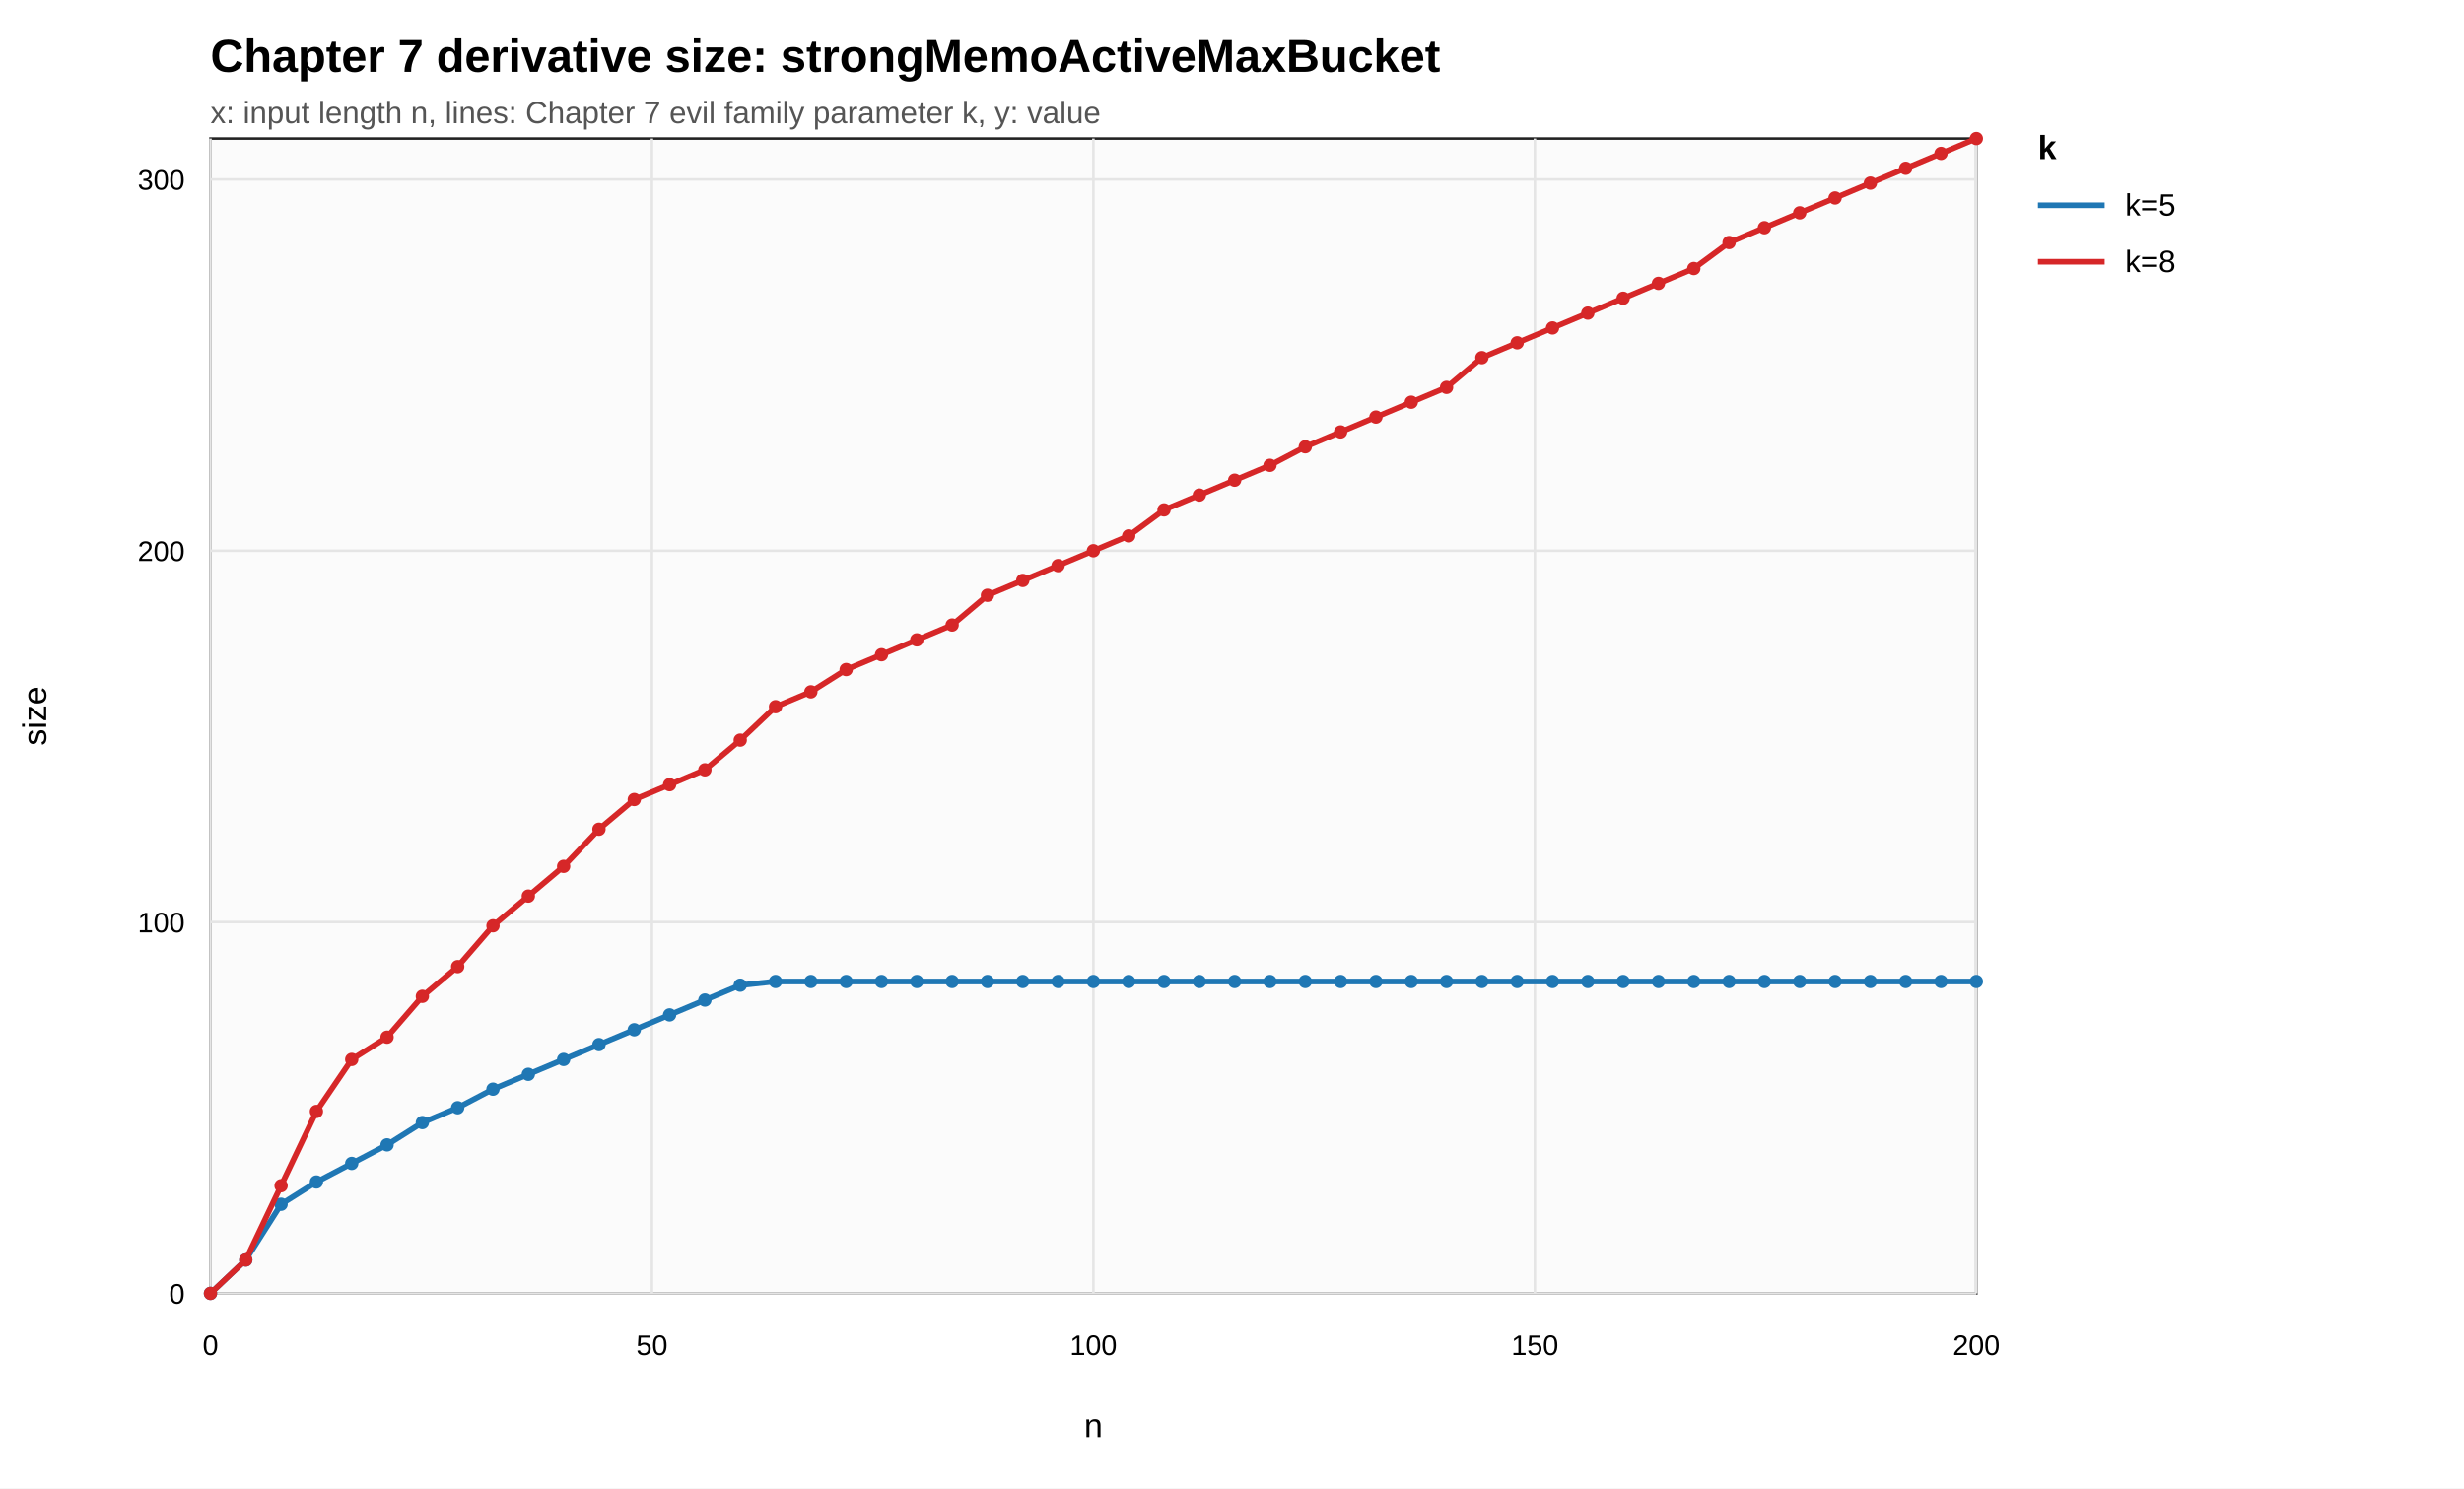
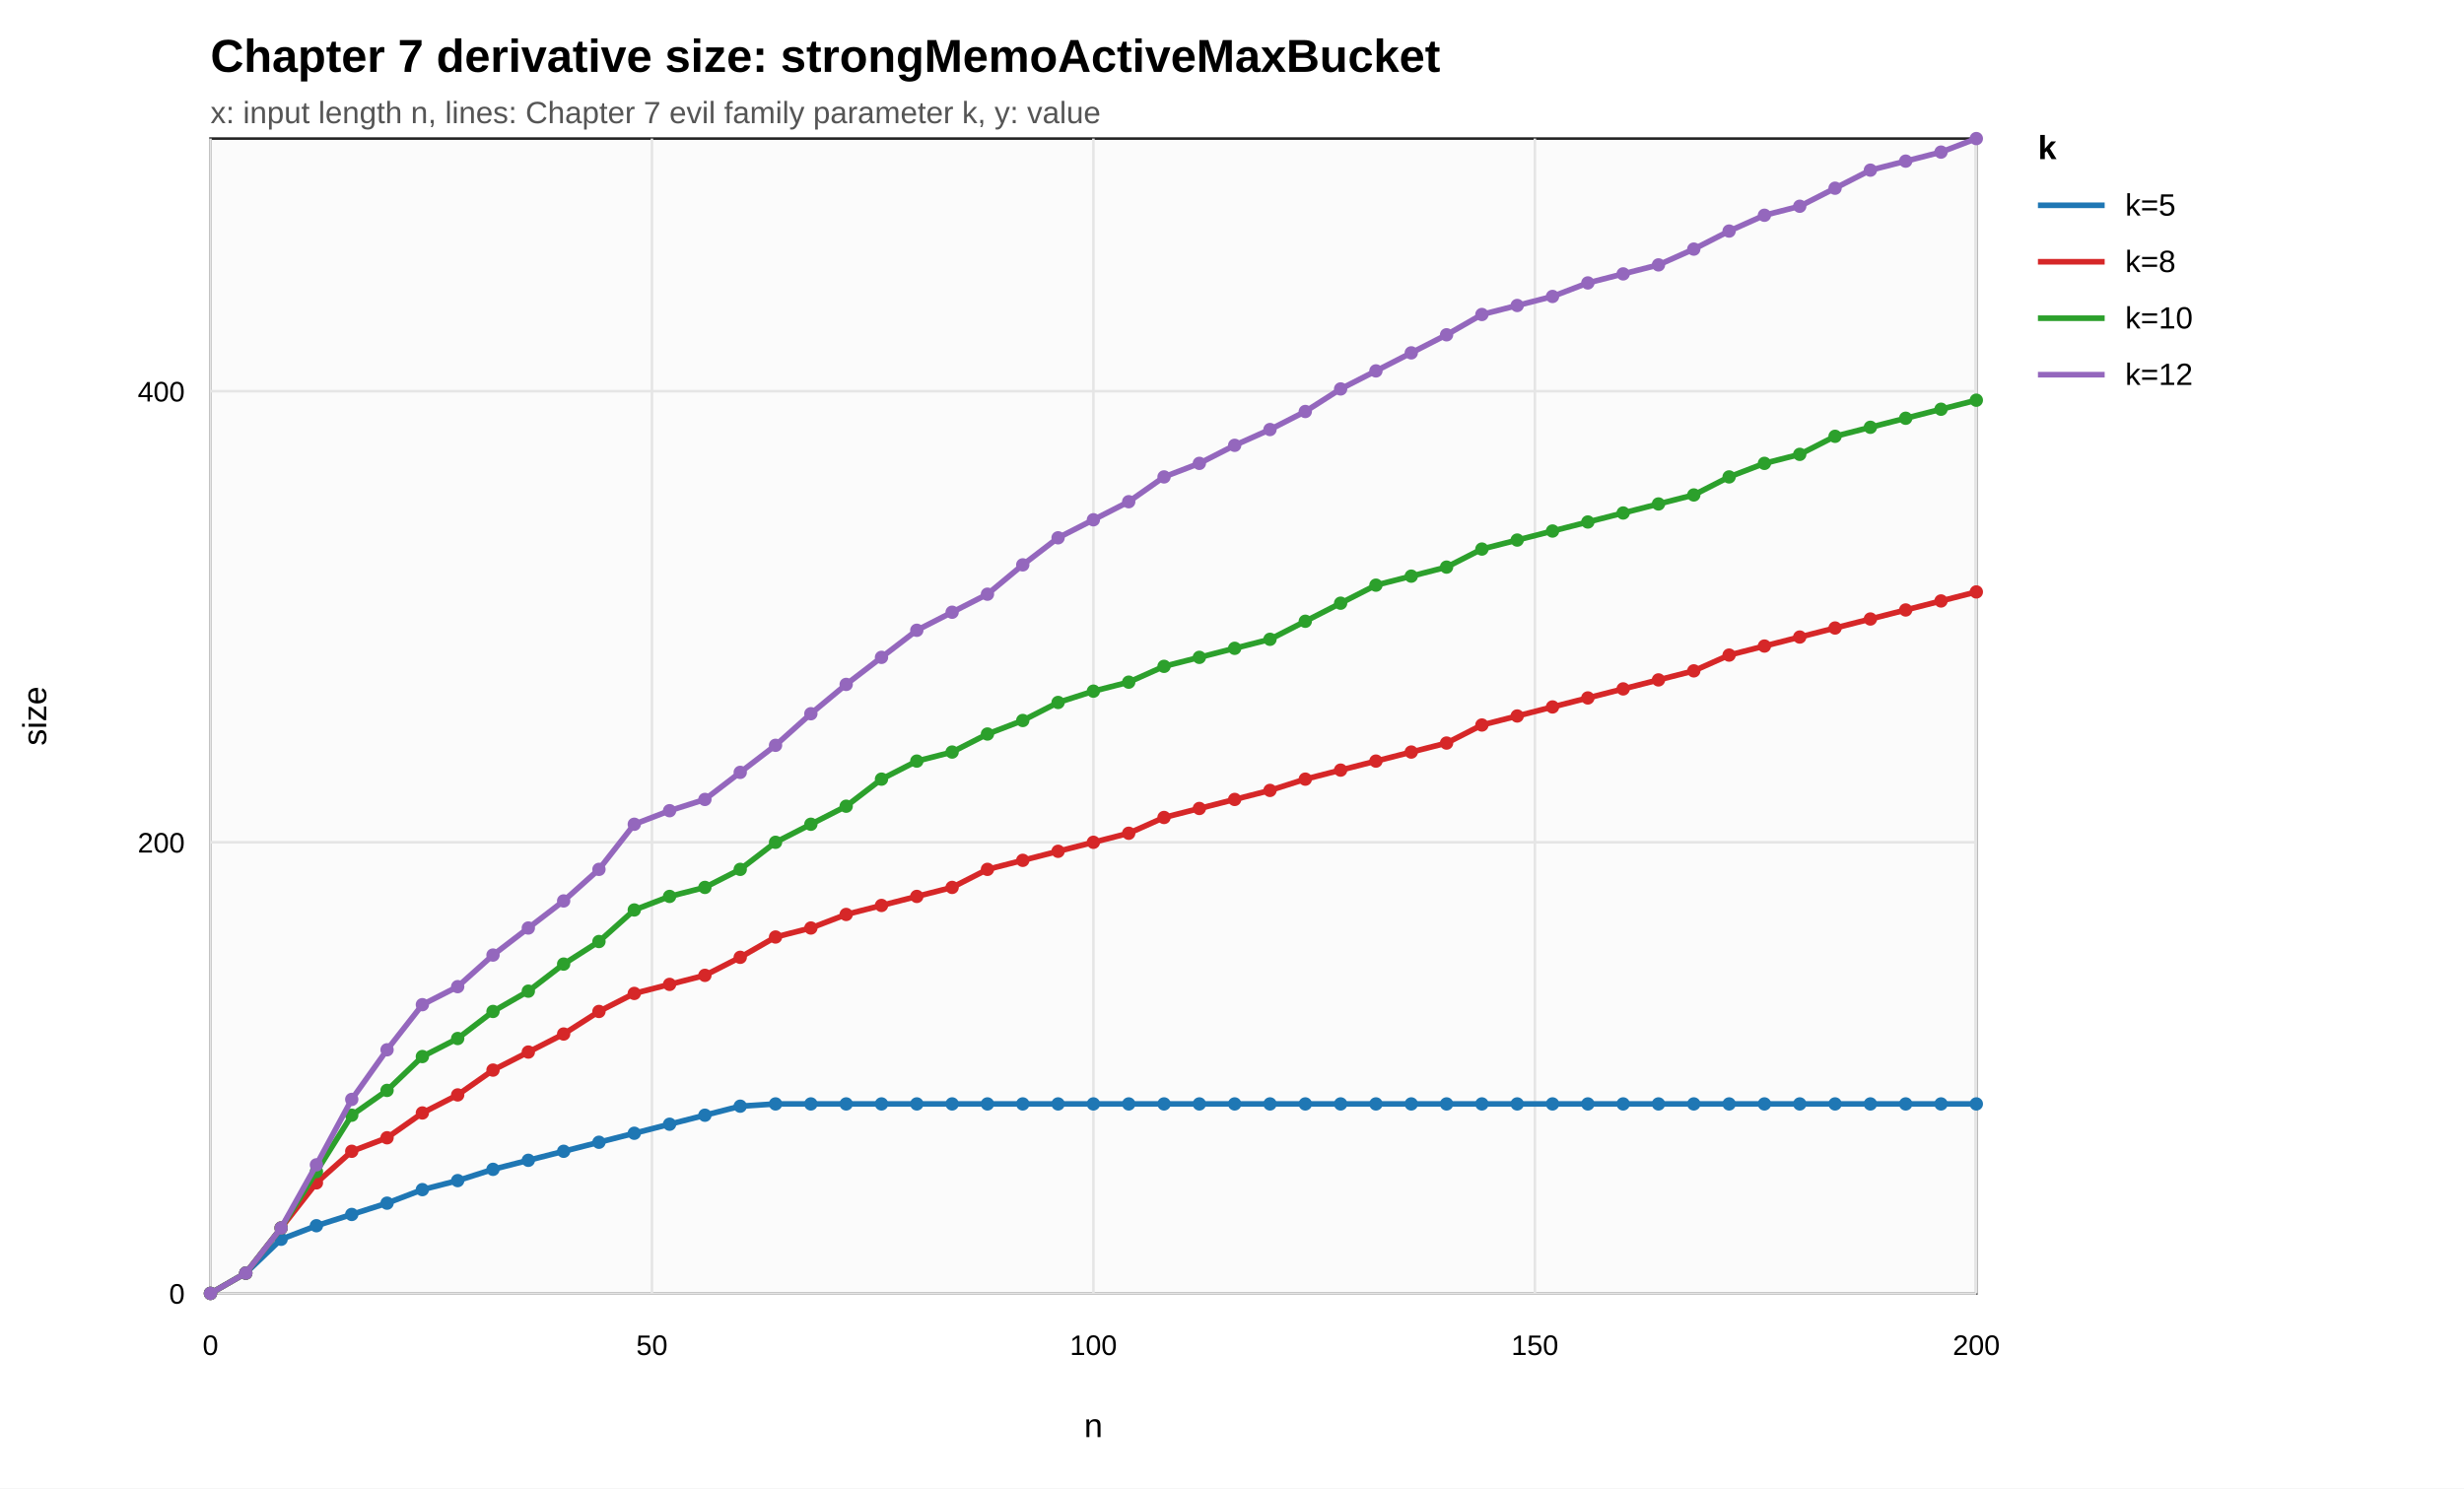
<svg xmlns="http://www.w3.org/2000/svg" width="960" height="580" viewBox="0 0 960 580">
  <rect width="100%" height="100%" fill="#ffffff" />
  <text x="82" y="28" font-family="Arial, sans-serif" font-size="18" font-weight="700">Chapter 7 derivative size: strongMemoActiveMaxBucket</text>
  <text x="82" y="48" font-family="Arial, sans-serif" font-size="12" fill="#555">x: input length n, lines: Chapter 7 evil family parameter k, y: value</text>
  <rect x="82" y="54" width="688" height="450" fill="#fbfbfb" stroke="#222" stroke-width="1" />
  <line x1="82.00" y1="54" x2="82.00" y2="504" stroke="#e5e5e5" stroke-width="1" />
  <text x="82.00" y="528" text-anchor="middle" font-family="Arial, sans-serif" font-size="11">0</text>
  <line x1="254.00" y1="54" x2="254.00" y2="504" stroke="#e5e5e5" stroke-width="1" />
  <text x="254.00" y="528" text-anchor="middle" font-family="Arial, sans-serif" font-size="11">50</text>
  <line x1="426.00" y1="54" x2="426.00" y2="504" stroke="#e5e5e5" stroke-width="1" />
  <text x="426.00" y="528" text-anchor="middle" font-family="Arial, sans-serif" font-size="11">100</text>
  <line x1="598.00" y1="54" x2="598.00" y2="504" stroke="#e5e5e5" stroke-width="1" />
  <text x="598.00" y="528" text-anchor="middle" font-family="Arial, sans-serif" font-size="11">150</text>
  <line x1="770.00" y1="54" x2="770.00" y2="504" stroke="#e5e5e5" stroke-width="1" />
  <text x="770.00" y="528" text-anchor="middle" font-family="Arial, sans-serif" font-size="11">200</text>
  <line x1="82" y1="504.00" x2="770" y2="504.00" stroke="#e5e5e5" stroke-width="1" />
  <text x="72" y="508.00" text-anchor="end" font-family="Arial, sans-serif" font-size="11">0</text>
-   <line x1="82" y1="359.31" x2="770" y2="359.31" stroke="#e5e5e5" stroke-width="1" />
-   <text x="72" y="363.31" text-anchor="end" font-family="Arial, sans-serif" font-size="11">100</text>
-   <line x1="82" y1="214.61" x2="770" y2="214.61" stroke="#e5e5e5" stroke-width="1" />
-   <text x="72" y="218.61" text-anchor="end" font-family="Arial, sans-serif" font-size="11">200</text>
-   <line x1="82" y1="69.92" x2="770" y2="69.92" stroke="#e5e5e5" stroke-width="1" />
-   <text x="72" y="73.92" text-anchor="end" font-family="Arial, sans-serif" font-size="11">300</text>
+   <line x1="82" y1="328.22" x2="770" y2="328.22" stroke="#e5e5e5" stroke-width="1" />
+   <text x="72" y="332.22" text-anchor="end" font-family="Arial, sans-serif" font-size="11">200</text>
+   <line x1="82" y1="152.44" x2="770" y2="152.44" stroke="#e5e5e5" stroke-width="1" />
+   <text x="72" y="156.44" text-anchor="end" font-family="Arial, sans-serif" font-size="11">400</text>
+   <line x1="82" y1="-23.34" x2="770" y2="-23.34" stroke="#e5e5e5" stroke-width="1" />
+   <text x="72" y="-19.34" text-anchor="end" font-family="Arial, sans-serif" font-size="11">600</text>
  <text x="426.00" y="560" text-anchor="middle" font-family="Arial, sans-serif" font-size="13">n</text>
  <text x="18" y="279.00" transform="rotate(-90 18,279.00)" text-anchor="middle" font-family="Arial, sans-serif" font-size="13">size</text>
-   <path d="M82.00,504.00 L95.76,490.98 L109.52,469.27 L123.28,460.59 L137.04,453.36 L150.80,446.12 L164.56,437.44 L178.32,431.65 L192.08,424.42 L205.84,418.63 L219.60,412.84 L233.36,407.05 L247.12,401.27 L260.88,395.48 L274.64,389.69 L288.40,383.90 L302.16,382.46 L315.92,382.46 L329.68,382.46 L343.44,382.46 L357.20,382.46 L370.96,382.46 L384.72,382.46 L398.48,382.46 L412.24,382.46 L426.00,382.46 L439.76,382.46 L453.52,382.46 L467.28,382.46 L481.04,382.46 L494.80,382.46 L508.56,382.46 L522.32,382.46 L536.08,382.46 L549.84,382.46 L563.60,382.46 L577.36,382.46 L591.12,382.46 L604.88,382.46 L618.64,382.46 L632.40,382.46 L646.16,382.46 L659.92,382.46 L673.68,382.46 L687.44,382.46 L701.20,382.46 L714.96,382.46 L728.72,382.46 L742.48,382.46 L756.24,382.46 L770.00,382.46" fill="none" stroke="#1f77b4" stroke-width="2.2" />
+   <path d="M82.00,504.00 L95.76,496.09 L109.52,482.91 L123.28,477.63 L137.04,473.24 L150.80,468.84 L164.56,463.57 L178.32,460.05 L192.08,455.66 L205.84,452.14 L219.60,448.63 L233.36,445.11 L247.12,441.60 L260.88,438.08 L274.64,434.57 L288.40,431.05 L302.16,430.17 L315.92,430.17 L329.68,430.17 L343.44,430.17 L357.20,430.17 L370.96,430.17 L384.72,430.17 L398.48,430.17 L412.24,430.17 L426.00,430.17 L439.76,430.17 L453.52,430.17 L467.28,430.17 L481.04,430.17 L494.80,430.17 L508.56,430.17 L522.32,430.17 L536.08,430.17 L549.84,430.17 L563.60,430.17 L577.36,430.17 L591.12,430.17 L604.88,430.17 L618.64,430.17 L632.40,430.17 L646.16,430.17 L659.92,430.17 L673.68,430.17 L687.44,430.17 L701.20,430.17 L714.96,430.17 L728.72,430.17 L742.48,430.17 L756.24,430.17 L770.00,430.17" fill="none" stroke="#1f77b4" stroke-width="2.2" />
  <circle cx="82.00" cy="504.00" r="2.6" fill="#1f77b4" />
-   <circle cx="95.76" cy="490.98" r="2.6" fill="#1f77b4" />
-   <circle cx="109.52" cy="469.27" r="2.6" fill="#1f77b4" />
-   <circle cx="123.28" cy="460.59" r="2.6" fill="#1f77b4" />
-   <circle cx="137.04" cy="453.36" r="2.6" fill="#1f77b4" />
-   <circle cx="150.80" cy="446.12" r="2.6" fill="#1f77b4" />
-   <circle cx="164.56" cy="437.44" r="2.6" fill="#1f77b4" />
-   <circle cx="178.32" cy="431.65" r="2.6" fill="#1f77b4" />
-   <circle cx="192.08" cy="424.42" r="2.6" fill="#1f77b4" />
-   <circle cx="205.84" cy="418.63" r="2.6" fill="#1f77b4" />
-   <circle cx="219.60" cy="412.84" r="2.6" fill="#1f77b4" />
-   <circle cx="233.36" cy="407.05" r="2.6" fill="#1f77b4" />
-   <circle cx="247.12" cy="401.27" r="2.6" fill="#1f77b4" />
-   <circle cx="260.88" cy="395.48" r="2.6" fill="#1f77b4" />
-   <circle cx="274.64" cy="389.69" r="2.6" fill="#1f77b4" />
-   <circle cx="288.40" cy="383.90" r="2.6" fill="#1f77b4" />
-   <circle cx="302.16" cy="382.46" r="2.6" fill="#1f77b4" />
-   <circle cx="315.92" cy="382.46" r="2.6" fill="#1f77b4" />
-   <circle cx="329.68" cy="382.46" r="2.6" fill="#1f77b4" />
-   <circle cx="343.44" cy="382.46" r="2.6" fill="#1f77b4" />
-   <circle cx="357.20" cy="382.46" r="2.6" fill="#1f77b4" />
-   <circle cx="370.96" cy="382.46" r="2.6" fill="#1f77b4" />
-   <circle cx="384.72" cy="382.46" r="2.6" fill="#1f77b4" />
-   <circle cx="398.48" cy="382.46" r="2.6" fill="#1f77b4" />
-   <circle cx="412.24" cy="382.46" r="2.6" fill="#1f77b4" />
-   <circle cx="426.00" cy="382.46" r="2.6" fill="#1f77b4" />
-   <circle cx="439.76" cy="382.46" r="2.6" fill="#1f77b4" />
-   <circle cx="453.52" cy="382.46" r="2.6" fill="#1f77b4" />
-   <circle cx="467.28" cy="382.46" r="2.6" fill="#1f77b4" />
-   <circle cx="481.04" cy="382.46" r="2.6" fill="#1f77b4" />
-   <circle cx="494.80" cy="382.46" r="2.6" fill="#1f77b4" />
-   <circle cx="508.56" cy="382.46" r="2.6" fill="#1f77b4" />
-   <circle cx="522.32" cy="382.46" r="2.6" fill="#1f77b4" />
-   <circle cx="536.08" cy="382.46" r="2.6" fill="#1f77b4" />
-   <circle cx="549.84" cy="382.46" r="2.6" fill="#1f77b4" />
-   <circle cx="563.60" cy="382.46" r="2.6" fill="#1f77b4" />
-   <circle cx="577.36" cy="382.46" r="2.6" fill="#1f77b4" />
-   <circle cx="591.12" cy="382.46" r="2.6" fill="#1f77b4" />
-   <circle cx="604.88" cy="382.46" r="2.6" fill="#1f77b4" />
-   <circle cx="618.64" cy="382.46" r="2.6" fill="#1f77b4" />
-   <circle cx="632.40" cy="382.46" r="2.6" fill="#1f77b4" />
-   <circle cx="646.16" cy="382.46" r="2.6" fill="#1f77b4" />
-   <circle cx="659.92" cy="382.46" r="2.6" fill="#1f77b4" />
-   <circle cx="673.68" cy="382.46" r="2.6" fill="#1f77b4" />
-   <circle cx="687.44" cy="382.46" r="2.6" fill="#1f77b4" />
-   <circle cx="701.20" cy="382.46" r="2.6" fill="#1f77b4" />
-   <circle cx="714.96" cy="382.46" r="2.6" fill="#1f77b4" />
-   <circle cx="728.72" cy="382.46" r="2.6" fill="#1f77b4" />
-   <circle cx="742.48" cy="382.46" r="2.6" fill="#1f77b4" />
-   <circle cx="756.24" cy="382.46" r="2.6" fill="#1f77b4" />
-   <circle cx="770.00" cy="382.46" r="2.6" fill="#1f77b4" />
-   <path d="M82.00,504.00 L95.76,490.98 L109.52,462.04 L123.28,433.10 L137.04,412.84 L150.80,404.16 L164.56,388.24 L178.32,376.67 L192.08,360.75 L205.84,349.18 L219.60,337.60 L233.36,323.13 L247.12,311.56 L260.88,305.77 L274.64,299.98 L288.40,288.41 L302.16,275.38 L315.92,269.59 L329.68,260.91 L343.44,255.13 L357.20,249.34 L370.96,243.55 L384.72,231.97 L398.48,226.19 L412.24,220.40 L426.00,214.61 L439.76,208.82 L453.52,198.69 L467.28,192.91 L481.04,187.12 L494.80,181.33 L508.56,174.10 L522.32,168.31 L536.08,162.52 L549.84,156.73 L563.60,150.95 L577.36,139.37 L591.12,133.58 L604.88,127.79 L618.64,122.01 L632.40,116.22 L646.16,110.43 L659.92,104.64 L673.68,94.51 L687.44,88.73 L701.20,82.94 L714.96,77.15 L728.72,71.36 L742.48,65.58 L756.24,59.79 L770.00,54.00" fill="none" stroke="#d62728" stroke-width="2.2" />
+   <circle cx="95.76" cy="496.09" r="2.6" fill="#1f77b4" />
+   <circle cx="109.52" cy="482.91" r="2.6" fill="#1f77b4" />
+   <circle cx="123.28" cy="477.63" r="2.6" fill="#1f77b4" />
+   <circle cx="137.04" cy="473.24" r="2.6" fill="#1f77b4" />
+   <circle cx="150.80" cy="468.84" r="2.6" fill="#1f77b4" />
+   <circle cx="164.56" cy="463.57" r="2.6" fill="#1f77b4" />
+   <circle cx="178.32" cy="460.05" r="2.6" fill="#1f77b4" />
+   <circle cx="192.08" cy="455.66" r="2.6" fill="#1f77b4" />
+   <circle cx="205.84" cy="452.14" r="2.6" fill="#1f77b4" />
+   <circle cx="219.60" cy="448.63" r="2.6" fill="#1f77b4" />
+   <circle cx="233.36" cy="445.11" r="2.6" fill="#1f77b4" />
+   <circle cx="247.12" cy="441.60" r="2.6" fill="#1f77b4" />
+   <circle cx="260.88" cy="438.08" r="2.6" fill="#1f77b4" />
+   <circle cx="274.64" cy="434.57" r="2.6" fill="#1f77b4" />
+   <circle cx="288.40" cy="431.05" r="2.6" fill="#1f77b4" />
+   <circle cx="302.16" cy="430.17" r="2.6" fill="#1f77b4" />
+   <circle cx="315.92" cy="430.17" r="2.6" fill="#1f77b4" />
+   <circle cx="329.68" cy="430.17" r="2.6" fill="#1f77b4" />
+   <circle cx="343.44" cy="430.17" r="2.6" fill="#1f77b4" />
+   <circle cx="357.20" cy="430.17" r="2.6" fill="#1f77b4" />
+   <circle cx="370.96" cy="430.17" r="2.6" fill="#1f77b4" />
+   <circle cx="384.72" cy="430.17" r="2.6" fill="#1f77b4" />
+   <circle cx="398.48" cy="430.17" r="2.6" fill="#1f77b4" />
+   <circle cx="412.24" cy="430.17" r="2.6" fill="#1f77b4" />
+   <circle cx="426.00" cy="430.17" r="2.6" fill="#1f77b4" />
+   <circle cx="439.76" cy="430.17" r="2.6" fill="#1f77b4" />
+   <circle cx="453.52" cy="430.17" r="2.6" fill="#1f77b4" />
+   <circle cx="467.28" cy="430.17" r="2.6" fill="#1f77b4" />
+   <circle cx="481.04" cy="430.17" r="2.6" fill="#1f77b4" />
+   <circle cx="494.80" cy="430.17" r="2.6" fill="#1f77b4" />
+   <circle cx="508.56" cy="430.17" r="2.6" fill="#1f77b4" />
+   <circle cx="522.32" cy="430.17" r="2.6" fill="#1f77b4" />
+   <circle cx="536.08" cy="430.17" r="2.6" fill="#1f77b4" />
+   <circle cx="549.84" cy="430.17" r="2.6" fill="#1f77b4" />
+   <circle cx="563.60" cy="430.17" r="2.6" fill="#1f77b4" />
+   <circle cx="577.36" cy="430.17" r="2.6" fill="#1f77b4" />
+   <circle cx="591.12" cy="430.17" r="2.6" fill="#1f77b4" />
+   <circle cx="604.88" cy="430.17" r="2.6" fill="#1f77b4" />
+   <circle cx="618.64" cy="430.17" r="2.6" fill="#1f77b4" />
+   <circle cx="632.40" cy="430.17" r="2.6" fill="#1f77b4" />
+   <circle cx="646.16" cy="430.17" r="2.6" fill="#1f77b4" />
+   <circle cx="659.92" cy="430.17" r="2.6" fill="#1f77b4" />
+   <circle cx="673.68" cy="430.17" r="2.6" fill="#1f77b4" />
+   <circle cx="687.44" cy="430.17" r="2.6" fill="#1f77b4" />
+   <circle cx="701.20" cy="430.17" r="2.6" fill="#1f77b4" />
+   <circle cx="714.96" cy="430.17" r="2.6" fill="#1f77b4" />
+   <circle cx="728.72" cy="430.17" r="2.6" fill="#1f77b4" />
+   <circle cx="742.48" cy="430.17" r="2.6" fill="#1f77b4" />
+   <circle cx="756.24" cy="430.17" r="2.6" fill="#1f77b4" />
+   <circle cx="770.00" cy="430.17" r="2.6" fill="#1f77b4" />
+   <path d="M82.00,504.00 L95.76,496.09 L109.52,478.51 L123.28,460.93 L137.04,448.63 L150.80,443.36 L164.56,433.69 L178.32,426.66 L192.08,416.99 L205.84,409.96 L219.60,402.93 L233.36,394.14 L247.12,387.11 L260.88,383.59 L274.64,380.07 L288.40,373.04 L302.16,365.13 L315.92,361.62 L329.68,356.34 L343.44,352.83 L357.20,349.31 L370.96,345.80 L384.72,338.77 L398.48,335.25 L412.24,331.73 L426.00,328.22 L439.76,324.70 L453.52,318.55 L467.28,315.04 L481.04,311.52 L494.80,308.00 L508.56,303.61 L522.32,300.09 L536.08,296.58 L549.84,293.06 L563.60,289.55 L577.36,282.52 L591.12,279.00 L604.88,275.48 L618.64,271.97 L632.40,268.45 L646.16,264.94 L659.92,261.42 L673.68,255.27 L687.44,251.75 L701.20,248.24 L714.96,244.72 L728.72,241.21 L742.48,237.69 L756.24,234.18 L770.00,230.66" fill="none" stroke="#d62728" stroke-width="2.2" />
  <circle cx="82.00" cy="504.00" r="2.6" fill="#d62728" />
-   <circle cx="95.76" cy="490.98" r="2.6" fill="#d62728" />
-   <circle cx="109.52" cy="462.04" r="2.6" fill="#d62728" />
-   <circle cx="123.28" cy="433.10" r="2.6" fill="#d62728" />
-   <circle cx="137.04" cy="412.84" r="2.6" fill="#d62728" />
-   <circle cx="150.80" cy="404.16" r="2.6" fill="#d62728" />
-   <circle cx="164.56" cy="388.24" r="2.6" fill="#d62728" />
-   <circle cx="178.32" cy="376.67" r="2.6" fill="#d62728" />
-   <circle cx="192.08" cy="360.75" r="2.6" fill="#d62728" />
-   <circle cx="205.84" cy="349.18" r="2.6" fill="#d62728" />
-   <circle cx="219.60" cy="337.60" r="2.6" fill="#d62728" />
-   <circle cx="233.36" cy="323.13" r="2.6" fill="#d62728" />
-   <circle cx="247.12" cy="311.56" r="2.6" fill="#d62728" />
-   <circle cx="260.88" cy="305.77" r="2.6" fill="#d62728" />
-   <circle cx="274.64" cy="299.98" r="2.6" fill="#d62728" />
-   <circle cx="288.40" cy="288.41" r="2.6" fill="#d62728" />
-   <circle cx="302.16" cy="275.38" r="2.6" fill="#d62728" />
-   <circle cx="315.92" cy="269.59" r="2.6" fill="#d62728" />
-   <circle cx="329.68" cy="260.91" r="2.6" fill="#d62728" />
-   <circle cx="343.44" cy="255.13" r="2.6" fill="#d62728" />
-   <circle cx="357.20" cy="249.34" r="2.6" fill="#d62728" />
-   <circle cx="370.96" cy="243.55" r="2.6" fill="#d62728" />
-   <circle cx="384.72" cy="231.97" r="2.6" fill="#d62728" />
-   <circle cx="398.48" cy="226.19" r="2.6" fill="#d62728" />
-   <circle cx="412.24" cy="220.40" r="2.6" fill="#d62728" />
-   <circle cx="426.00" cy="214.61" r="2.6" fill="#d62728" />
-   <circle cx="439.76" cy="208.82" r="2.6" fill="#d62728" />
-   <circle cx="453.52" cy="198.69" r="2.6" fill="#d62728" />
-   <circle cx="467.28" cy="192.91" r="2.6" fill="#d62728" />
-   <circle cx="481.04" cy="187.12" r="2.6" fill="#d62728" />
-   <circle cx="494.80" cy="181.33" r="2.6" fill="#d62728" />
-   <circle cx="508.56" cy="174.10" r="2.6" fill="#d62728" />
-   <circle cx="522.32" cy="168.31" r="2.6" fill="#d62728" />
-   <circle cx="536.08" cy="162.52" r="2.6" fill="#d62728" />
-   <circle cx="549.84" cy="156.73" r="2.6" fill="#d62728" />
-   <circle cx="563.60" cy="150.95" r="2.6" fill="#d62728" />
-   <circle cx="577.36" cy="139.37" r="2.6" fill="#d62728" />
-   <circle cx="591.12" cy="133.58" r="2.6" fill="#d62728" />
-   <circle cx="604.88" cy="127.79" r="2.6" fill="#d62728" />
-   <circle cx="618.64" cy="122.01" r="2.6" fill="#d62728" />
-   <circle cx="632.40" cy="116.22" r="2.6" fill="#d62728" />
-   <circle cx="646.16" cy="110.43" r="2.6" fill="#d62728" />
-   <circle cx="659.92" cy="104.64" r="2.6" fill="#d62728" />
-   <circle cx="673.68" cy="94.51" r="2.6" fill="#d62728" />
-   <circle cx="687.44" cy="88.73" r="2.6" fill="#d62728" />
-   <circle cx="701.20" cy="82.94" r="2.6" fill="#d62728" />
-   <circle cx="714.96" cy="77.15" r="2.6" fill="#d62728" />
-   <circle cx="728.72" cy="71.36" r="2.6" fill="#d62728" />
-   <circle cx="742.48" cy="65.58" r="2.6" fill="#d62728" />
-   <circle cx="756.24" cy="59.79" r="2.6" fill="#d62728" />
-   <circle cx="770.00" cy="54.00" r="2.6" fill="#d62728" />
+   <circle cx="95.76" cy="496.09" r="2.6" fill="#d62728" />
+   <circle cx="109.52" cy="478.51" r="2.6" fill="#d62728" />
+   <circle cx="123.28" cy="460.93" r="2.6" fill="#d62728" />
+   <circle cx="137.04" cy="448.63" r="2.6" fill="#d62728" />
+   <circle cx="150.80" cy="443.36" r="2.6" fill="#d62728" />
+   <circle cx="164.56" cy="433.69" r="2.6" fill="#d62728" />
+   <circle cx="178.32" cy="426.66" r="2.6" fill="#d62728" />
+   <circle cx="192.08" cy="416.99" r="2.6" fill="#d62728" />
+   <circle cx="205.84" cy="409.96" r="2.6" fill="#d62728" />
+   <circle cx="219.60" cy="402.93" r="2.6" fill="#d62728" />
+   <circle cx="233.36" cy="394.14" r="2.6" fill="#d62728" />
+   <circle cx="247.12" cy="387.11" r="2.6" fill="#d62728" />
+   <circle cx="260.88" cy="383.59" r="2.6" fill="#d62728" />
+   <circle cx="274.64" cy="380.07" r="2.6" fill="#d62728" />
+   <circle cx="288.40" cy="373.04" r="2.6" fill="#d62728" />
+   <circle cx="302.16" cy="365.13" r="2.6" fill="#d62728" />
+   <circle cx="315.92" cy="361.62" r="2.6" fill="#d62728" />
+   <circle cx="329.68" cy="356.34" r="2.6" fill="#d62728" />
+   <circle cx="343.44" cy="352.83" r="2.6" fill="#d62728" />
+   <circle cx="357.20" cy="349.31" r="2.6" fill="#d62728" />
+   <circle cx="370.96" cy="345.80" r="2.6" fill="#d62728" />
+   <circle cx="384.72" cy="338.77" r="2.6" fill="#d62728" />
+   <circle cx="398.48" cy="335.25" r="2.6" fill="#d62728" />
+   <circle cx="412.24" cy="331.73" r="2.6" fill="#d62728" />
+   <circle cx="426.00" cy="328.22" r="2.6" fill="#d62728" />
+   <circle cx="439.76" cy="324.70" r="2.6" fill="#d62728" />
+   <circle cx="453.52" cy="318.55" r="2.6" fill="#d62728" />
+   <circle cx="467.28" cy="315.04" r="2.6" fill="#d62728" />
+   <circle cx="481.04" cy="311.52" r="2.6" fill="#d62728" />
+   <circle cx="494.80" cy="308.00" r="2.6" fill="#d62728" />
+   <circle cx="508.56" cy="303.61" r="2.6" fill="#d62728" />
+   <circle cx="522.32" cy="300.09" r="2.6" fill="#d62728" />
+   <circle cx="536.08" cy="296.58" r="2.6" fill="#d62728" />
+   <circle cx="549.84" cy="293.06" r="2.6" fill="#d62728" />
+   <circle cx="563.60" cy="289.55" r="2.6" fill="#d62728" />
+   <circle cx="577.36" cy="282.52" r="2.6" fill="#d62728" />
+   <circle cx="591.12" cy="279.00" r="2.6" fill="#d62728" />
+   <circle cx="604.88" cy="275.48" r="2.6" fill="#d62728" />
+   <circle cx="618.64" cy="271.97" r="2.6" fill="#d62728" />
+   <circle cx="632.40" cy="268.45" r="2.6" fill="#d62728" />
+   <circle cx="646.16" cy="264.94" r="2.6" fill="#d62728" />
+   <circle cx="659.92" cy="261.42" r="2.6" fill="#d62728" />
+   <circle cx="673.68" cy="255.27" r="2.6" fill="#d62728" />
+   <circle cx="687.44" cy="251.75" r="2.6" fill="#d62728" />
+   <circle cx="701.20" cy="248.24" r="2.6" fill="#d62728" />
+   <circle cx="714.96" cy="244.72" r="2.6" fill="#d62728" />
+   <circle cx="728.72" cy="241.21" r="2.6" fill="#d62728" />
+   <circle cx="742.48" cy="237.69" r="2.6" fill="#d62728" />
+   <circle cx="756.24" cy="234.18" r="2.6" fill="#d62728" />
+   <circle cx="770.00" cy="230.66" r="2.6" fill="#d62728" />
+   <path d="M82.00,504.00 L95.76,496.09 L109.52,478.51 L123.28,456.54 L137.04,434.57 L150.80,424.90 L164.56,411.71 L178.32,404.68 L192.08,394.14 L205.84,386.23 L219.60,375.68 L233.36,366.89 L247.12,354.59 L260.88,349.31 L274.64,345.80 L288.40,338.77 L302.16,328.22 L315.92,321.19 L329.68,314.16 L343.44,303.61 L357.20,296.58 L370.96,293.06 L384.72,286.03 L398.48,280.76 L412.24,273.73 L426.00,269.33 L439.76,265.82 L453.52,259.66 L467.28,256.15 L481.04,252.63 L494.80,249.12 L508.56,242.09 L522.32,235.05 L536.08,228.02 L549.84,224.51 L563.60,220.99 L577.36,213.96 L591.12,210.45 L604.88,206.93 L618.64,203.41 L632.40,199.90 L646.16,196.38 L659.92,192.87 L673.68,185.84 L687.44,180.56 L701.20,177.05 L714.96,170.02 L728.72,166.50 L742.48,162.98 L756.24,159.47 L770.00,155.95" fill="none" stroke="#2ca02c" stroke-width="2.2" />
+   <circle cx="82.00" cy="504.00" r="2.6" fill="#2ca02c" />
+   <circle cx="95.76" cy="496.09" r="2.6" fill="#2ca02c" />
+   <circle cx="109.52" cy="478.51" r="2.6" fill="#2ca02c" />
+   <circle cx="123.28" cy="456.54" r="2.6" fill="#2ca02c" />
+   <circle cx="137.04" cy="434.57" r="2.6" fill="#2ca02c" />
+   <circle cx="150.80" cy="424.90" r="2.6" fill="#2ca02c" />
+   <circle cx="164.56" cy="411.71" r="2.6" fill="#2ca02c" />
+   <circle cx="178.32" cy="404.68" r="2.6" fill="#2ca02c" />
+   <circle cx="192.08" cy="394.14" r="2.6" fill="#2ca02c" />
+   <circle cx="205.84" cy="386.23" r="2.6" fill="#2ca02c" />
+   <circle cx="219.60" cy="375.68" r="2.6" fill="#2ca02c" />
+   <circle cx="233.36" cy="366.89" r="2.6" fill="#2ca02c" />
+   <circle cx="247.12" cy="354.59" r="2.6" fill="#2ca02c" />
+   <circle cx="260.88" cy="349.31" r="2.6" fill="#2ca02c" />
+   <circle cx="274.64" cy="345.80" r="2.6" fill="#2ca02c" />
+   <circle cx="288.40" cy="338.77" r="2.6" fill="#2ca02c" />
+   <circle cx="302.16" cy="328.22" r="2.6" fill="#2ca02c" />
+   <circle cx="315.92" cy="321.19" r="2.6" fill="#2ca02c" />
+   <circle cx="329.68" cy="314.16" r="2.6" fill="#2ca02c" />
+   <circle cx="343.44" cy="303.61" r="2.6" fill="#2ca02c" />
+   <circle cx="357.20" cy="296.58" r="2.6" fill="#2ca02c" />
+   <circle cx="370.96" cy="293.06" r="2.6" fill="#2ca02c" />
+   <circle cx="384.72" cy="286.03" r="2.6" fill="#2ca02c" />
+   <circle cx="398.48" cy="280.76" r="2.6" fill="#2ca02c" />
+   <circle cx="412.24" cy="273.73" r="2.6" fill="#2ca02c" />
+   <circle cx="426.00" cy="269.33" r="2.6" fill="#2ca02c" />
+   <circle cx="439.76" cy="265.82" r="2.6" fill="#2ca02c" />
+   <circle cx="453.52" cy="259.66" r="2.6" fill="#2ca02c" />
+   <circle cx="467.28" cy="256.15" r="2.6" fill="#2ca02c" />
+   <circle cx="481.04" cy="252.63" r="2.6" fill="#2ca02c" />
+   <circle cx="494.80" cy="249.12" r="2.6" fill="#2ca02c" />
+   <circle cx="508.56" cy="242.09" r="2.6" fill="#2ca02c" />
+   <circle cx="522.32" cy="235.05" r="2.6" fill="#2ca02c" />
+   <circle cx="536.08" cy="228.02" r="2.6" fill="#2ca02c" />
+   <circle cx="549.84" cy="224.51" r="2.6" fill="#2ca02c" />
+   <circle cx="563.60" cy="220.99" r="2.6" fill="#2ca02c" />
+   <circle cx="577.36" cy="213.96" r="2.6" fill="#2ca02c" />
+   <circle cx="591.12" cy="210.45" r="2.6" fill="#2ca02c" />
+   <circle cx="604.88" cy="206.93" r="2.6" fill="#2ca02c" />
+   <circle cx="618.64" cy="203.41" r="2.6" fill="#2ca02c" />
+   <circle cx="632.40" cy="199.90" r="2.6" fill="#2ca02c" />
+   <circle cx="646.16" cy="196.38" r="2.6" fill="#2ca02c" />
+   <circle cx="659.92" cy="192.87" r="2.6" fill="#2ca02c" />
+   <circle cx="673.68" cy="185.84" r="2.6" fill="#2ca02c" />
+   <circle cx="687.44" cy="180.56" r="2.6" fill="#2ca02c" />
+   <circle cx="701.20" cy="177.05" r="2.6" fill="#2ca02c" />
+   <circle cx="714.96" cy="170.02" r="2.6" fill="#2ca02c" />
+   <circle cx="728.72" cy="166.50" r="2.6" fill="#2ca02c" />
+   <circle cx="742.48" cy="162.98" r="2.6" fill="#2ca02c" />
+   <circle cx="756.24" cy="159.47" r="2.6" fill="#2ca02c" />
+   <circle cx="770.00" cy="155.95" r="2.6" fill="#2ca02c" />
+   <path d="M82.00,504.00 L95.76,496.09 L109.52,478.51 L123.28,453.90 L137.04,428.41 L150.80,409.08 L164.56,391.50 L178.32,384.47 L192.08,372.16 L205.84,361.62 L219.60,351.07 L233.36,338.77 L247.12,321.19 L260.88,315.91 L274.64,311.52 L288.40,300.97 L302.16,290.43 L315.92,278.12 L329.68,266.70 L343.44,256.15 L357.20,245.60 L370.96,238.57 L384.72,231.54 L398.48,220.11 L412.24,209.57 L426.00,202.54 L439.76,195.50 L453.52,185.84 L467.28,180.56 L481.04,173.53 L494.80,167.38 L508.56,160.35 L522.32,151.56 L536.08,144.53 L549.84,137.50 L563.60,130.46 L577.36,122.55 L591.12,119.04 L604.88,115.52 L618.64,110.25 L632.40,106.73 L646.16,103.22 L659.92,97.07 L673.68,90.04 L687.44,83.88 L701.20,80.37 L714.96,73.34 L728.72,66.30 L742.48,62.79 L756.24,59.27 L770.00,54.00" fill="none" stroke="#9467bd" stroke-width="2.2" />
+   <circle cx="82.00" cy="504.00" r="2.6" fill="#9467bd" />
+   <circle cx="95.76" cy="496.09" r="2.6" fill="#9467bd" />
+   <circle cx="109.52" cy="478.51" r="2.6" fill="#9467bd" />
+   <circle cx="123.28" cy="453.90" r="2.6" fill="#9467bd" />
+   <circle cx="137.04" cy="428.41" r="2.6" fill="#9467bd" />
+   <circle cx="150.80" cy="409.08" r="2.6" fill="#9467bd" />
+   <circle cx="164.56" cy="391.50" r="2.6" fill="#9467bd" />
+   <circle cx="178.32" cy="384.47" r="2.6" fill="#9467bd" />
+   <circle cx="192.08" cy="372.16" r="2.6" fill="#9467bd" />
+   <circle cx="205.84" cy="361.62" r="2.6" fill="#9467bd" />
+   <circle cx="219.60" cy="351.07" r="2.6" fill="#9467bd" />
+   <circle cx="233.36" cy="338.77" r="2.6" fill="#9467bd" />
+   <circle cx="247.12" cy="321.19" r="2.6" fill="#9467bd" />
+   <circle cx="260.88" cy="315.91" r="2.6" fill="#9467bd" />
+   <circle cx="274.64" cy="311.52" r="2.6" fill="#9467bd" />
+   <circle cx="288.40" cy="300.97" r="2.6" fill="#9467bd" />
+   <circle cx="302.16" cy="290.43" r="2.6" fill="#9467bd" />
+   <circle cx="315.92" cy="278.12" r="2.6" fill="#9467bd" />
+   <circle cx="329.68" cy="266.70" r="2.6" fill="#9467bd" />
+   <circle cx="343.44" cy="256.15" r="2.6" fill="#9467bd" />
+   <circle cx="357.20" cy="245.60" r="2.6" fill="#9467bd" />
+   <circle cx="370.96" cy="238.57" r="2.6" fill="#9467bd" />
+   <circle cx="384.72" cy="231.54" r="2.6" fill="#9467bd" />
+   <circle cx="398.48" cy="220.11" r="2.6" fill="#9467bd" />
+   <circle cx="412.24" cy="209.57" r="2.6" fill="#9467bd" />
+   <circle cx="426.00" cy="202.54" r="2.6" fill="#9467bd" />
+   <circle cx="439.76" cy="195.50" r="2.6" fill="#9467bd" />
+   <circle cx="453.52" cy="185.84" r="2.6" fill="#9467bd" />
+   <circle cx="467.28" cy="180.56" r="2.6" fill="#9467bd" />
+   <circle cx="481.04" cy="173.53" r="2.6" fill="#9467bd" />
+   <circle cx="494.80" cy="167.38" r="2.6" fill="#9467bd" />
+   <circle cx="508.56" cy="160.35" r="2.6" fill="#9467bd" />
+   <circle cx="522.32" cy="151.56" r="2.6" fill="#9467bd" />
+   <circle cx="536.08" cy="144.53" r="2.6" fill="#9467bd" />
+   <circle cx="549.84" cy="137.50" r="2.6" fill="#9467bd" />
+   <circle cx="563.60" cy="130.46" r="2.6" fill="#9467bd" />
+   <circle cx="577.36" cy="122.55" r="2.6" fill="#9467bd" />
+   <circle cx="591.12" cy="119.04" r="2.6" fill="#9467bd" />
+   <circle cx="604.88" cy="115.52" r="2.6" fill="#9467bd" />
+   <circle cx="618.64" cy="110.25" r="2.6" fill="#9467bd" />
+   <circle cx="632.40" cy="106.73" r="2.6" fill="#9467bd" />
+   <circle cx="646.16" cy="103.22" r="2.6" fill="#9467bd" />
+   <circle cx="659.92" cy="97.07" r="2.6" fill="#9467bd" />
+   <circle cx="673.68" cy="90.04" r="2.6" fill="#9467bd" />
+   <circle cx="687.44" cy="83.88" r="2.6" fill="#9467bd" />
+   <circle cx="701.20" cy="80.37" r="2.6" fill="#9467bd" />
+   <circle cx="714.96" cy="73.34" r="2.6" fill="#9467bd" />
+   <circle cx="728.72" cy="66.30" r="2.6" fill="#9467bd" />
+   <circle cx="742.48" cy="62.79" r="2.6" fill="#9467bd" />
+   <circle cx="756.24" cy="59.27" r="2.6" fill="#9467bd" />
+   <circle cx="770.00" cy="54.00" r="2.6" fill="#9467bd" />
  <text x="794" y="62" font-family="Arial, sans-serif" font-size="13" font-weight="700">k</text>
  <line x1="794" y1="80" x2="820" y2="80" stroke="#1f77b4" stroke-width="2.2" />
  <text x="828" y="84" font-family="Arial, sans-serif" font-size="12">k=5</text>
  <line x1="794" y1="102" x2="820" y2="102" stroke="#d62728" stroke-width="2.2" />
  <text x="828" y="106" font-family="Arial, sans-serif" font-size="12">k=8</text>
+   <line x1="794" y1="124" x2="820" y2="124" stroke="#2ca02c" stroke-width="2.2" />
+   <text x="828" y="128" font-family="Arial, sans-serif" font-size="12">k=10</text>
+   <line x1="794" y1="146" x2="820" y2="146" stroke="#9467bd" stroke-width="2.2" />
+   <text x="828" y="150" font-family="Arial, sans-serif" font-size="12">k=12</text>
</svg>
